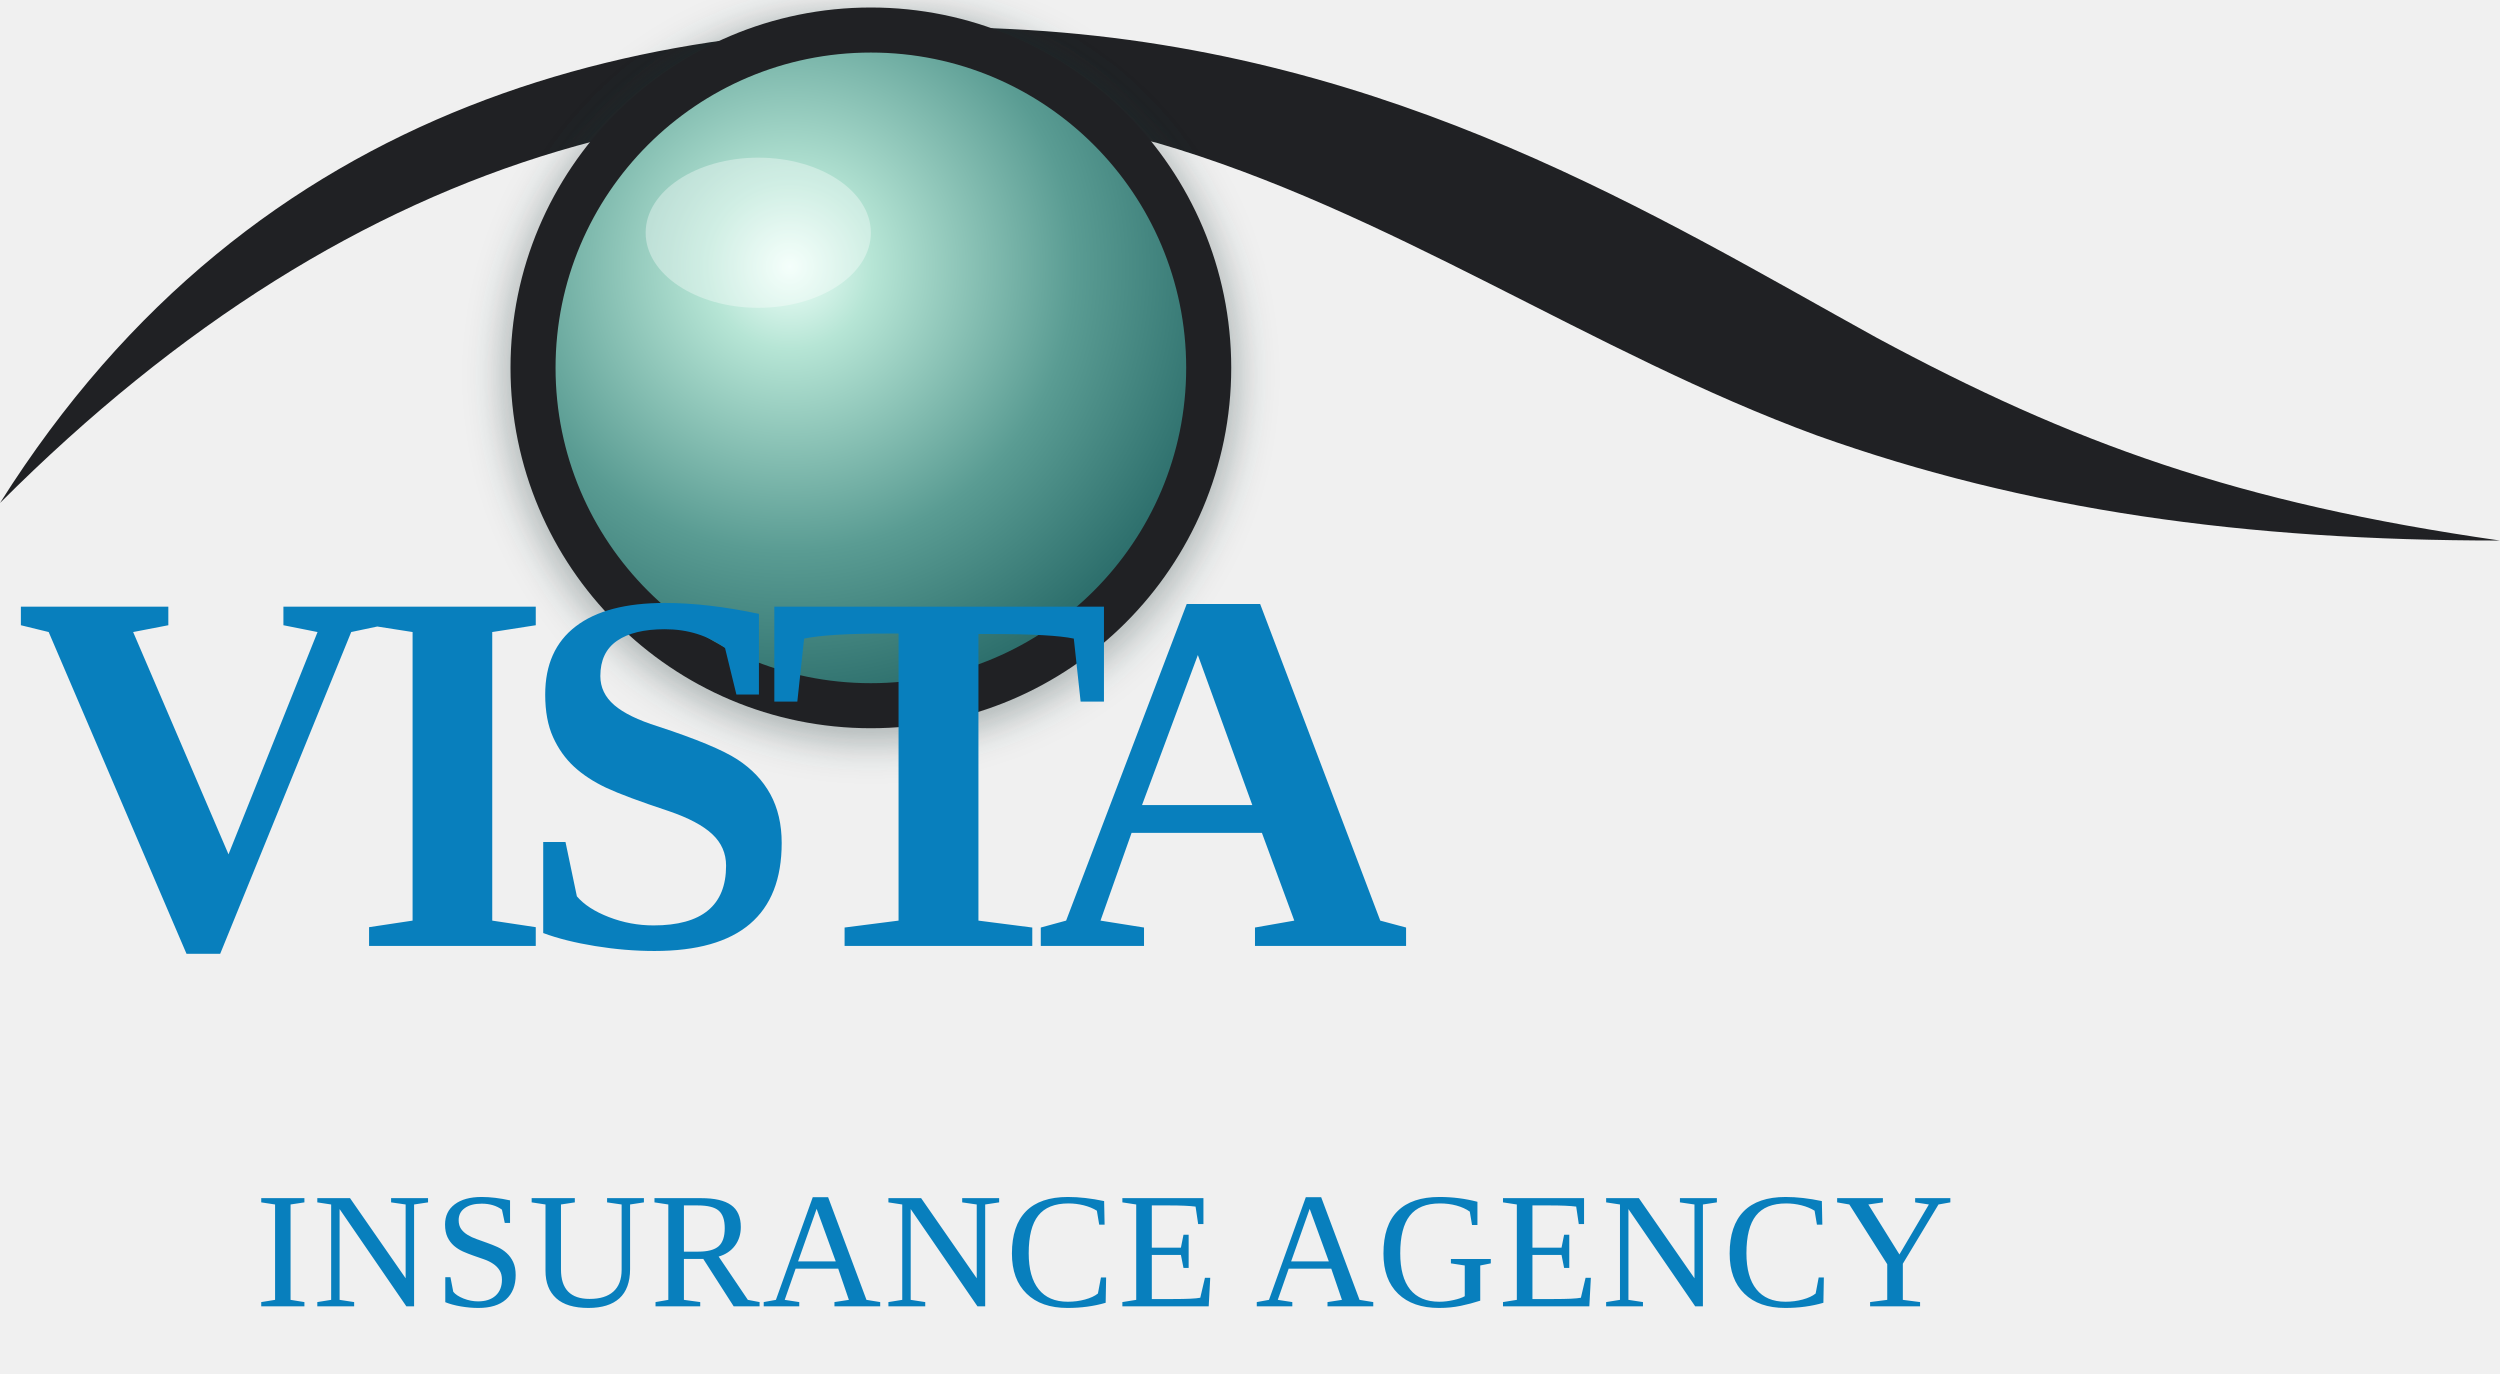
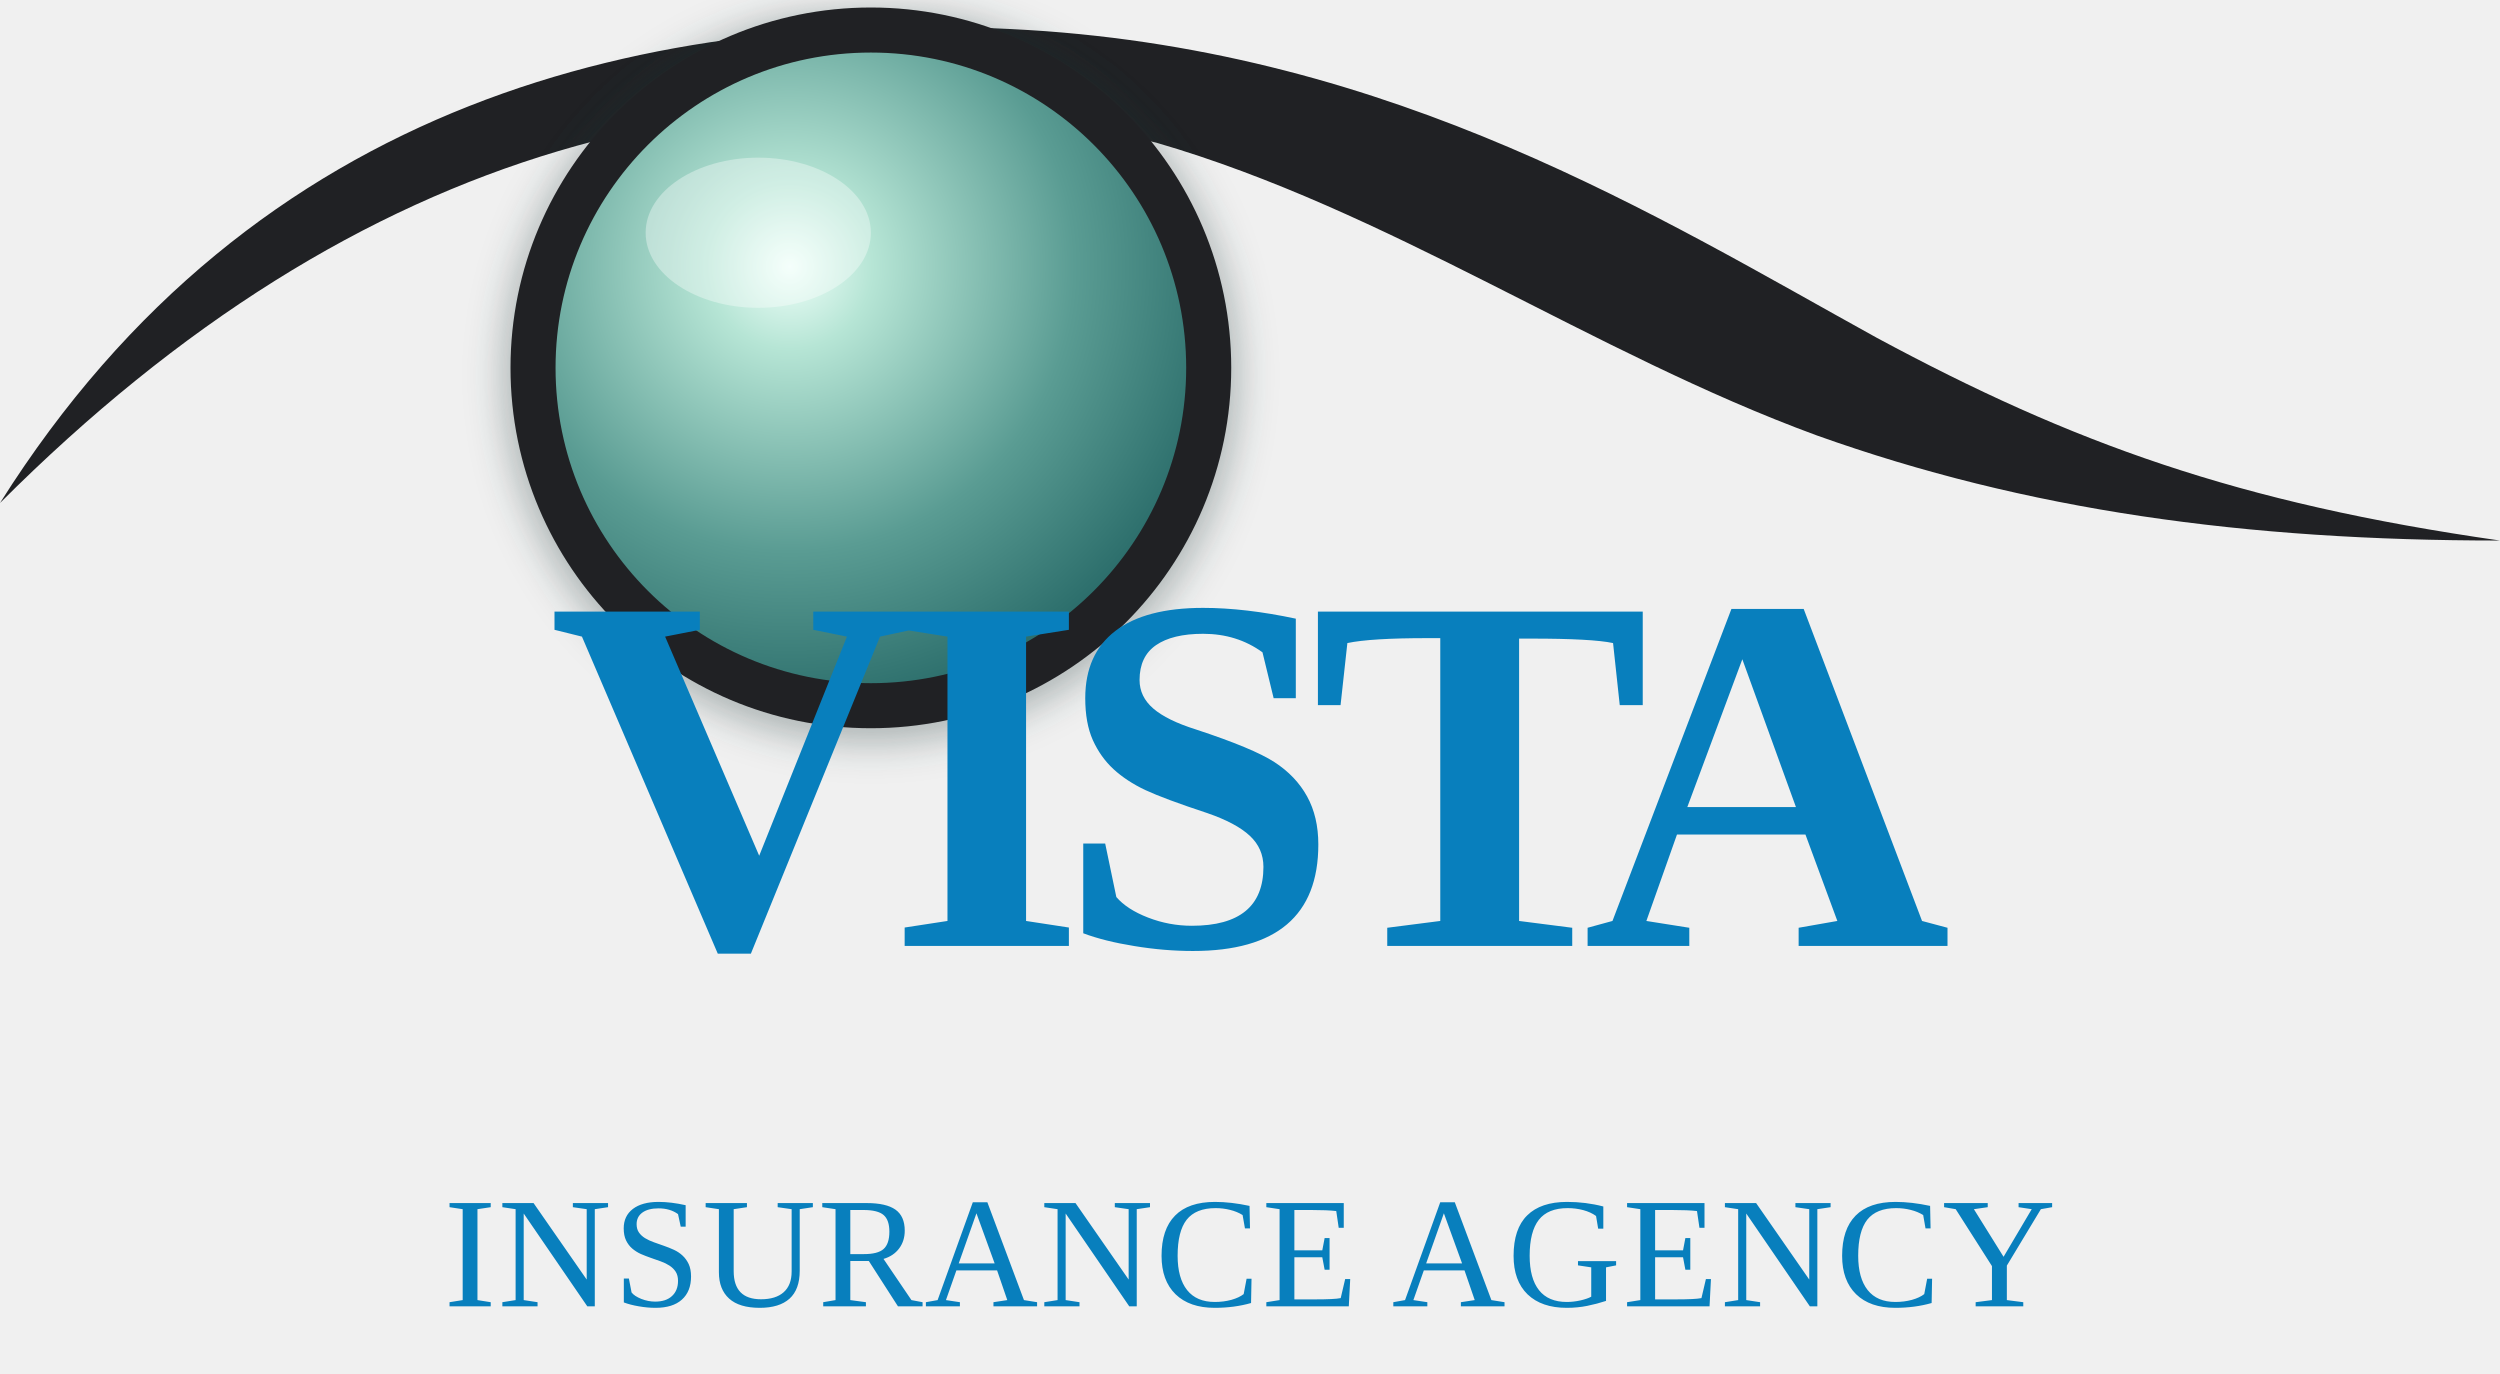
<svg xmlns="http://www.w3.org/2000/svg" viewBox="0 0 333 183" role="img" aria-labelledby="title desc">
  <defs>
    <radialGradient id="globe" cx="38%" cy="35%" r="68%">
      <stop offset="0" stop-color="#effff9" />
      <stop offset=".18" stop-color="#b6e5d5" />
      <stop offset=".62" stop-color="#5a9c93" />
      <stop offset="1" stop-color="#286a68" />
    </radialGradient>
    <filter id="soft-shadow" x="-25%" y="-25%" width="150%" height="150%">
      <feGaussianBlur stdDeviation="2.5" />
    </filter>
  </defs>
  <path fill="#202124" d="M0 67C34 13 87 1 137 4c49 3 84 25 113 41 26 14 48 22 83 27-34 0-63-4-91-14-30-11-57-30-88-39C99 6 48 19 0 67Z" />
  <circle cx="116" cy="50" r="49" fill="#1b3434" opacity=".32" filter="url(#soft-shadow)" />
  <circle cx="116" cy="49" r="45" fill="url(#globe)" stroke="#202124" stroke-width="6" />
  <ellipse cx="101" cy="31" rx="15" ry="10" fill="#fff" opacity=".36" />
-   <text x="2" y="126" fill="#087fbd" font-family="Georgia, 'Times New Roman', serif" font-size="69" font-weight="700" letter-spacing="-5">VISTA</text>
-   <text x="34" y="174" fill="#087fbd" font-family="Georgia, 'Times New Roman', serif" font-size="22" letter-spacing=".3">INSURANCE AGENCY</text>
+   <text x="166.5" y="126" text-anchor="middle" fill="#087fbd" font-family="Georgia, 'Times New Roman', serif" font-size="68" font-weight="700" letter-spacing="-4">VISTA</text>
+   <text x="166.5" y="174" text-anchor="middle" fill="#087fbd" font-family="Georgia, 'Times New Roman', serif" font-size="21" letter-spacing=".2">INSURANCE AGENCY</text>
</svg>
